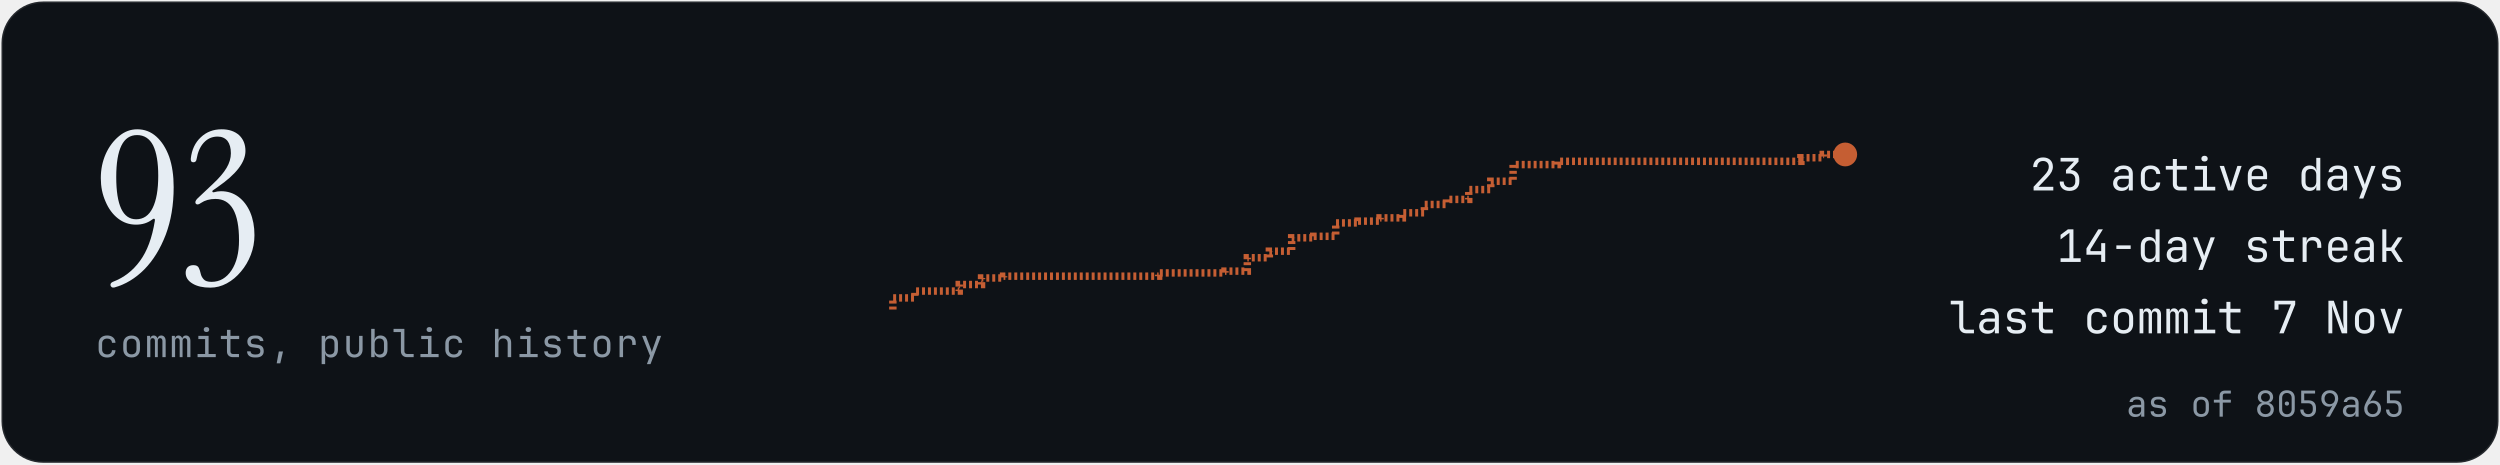
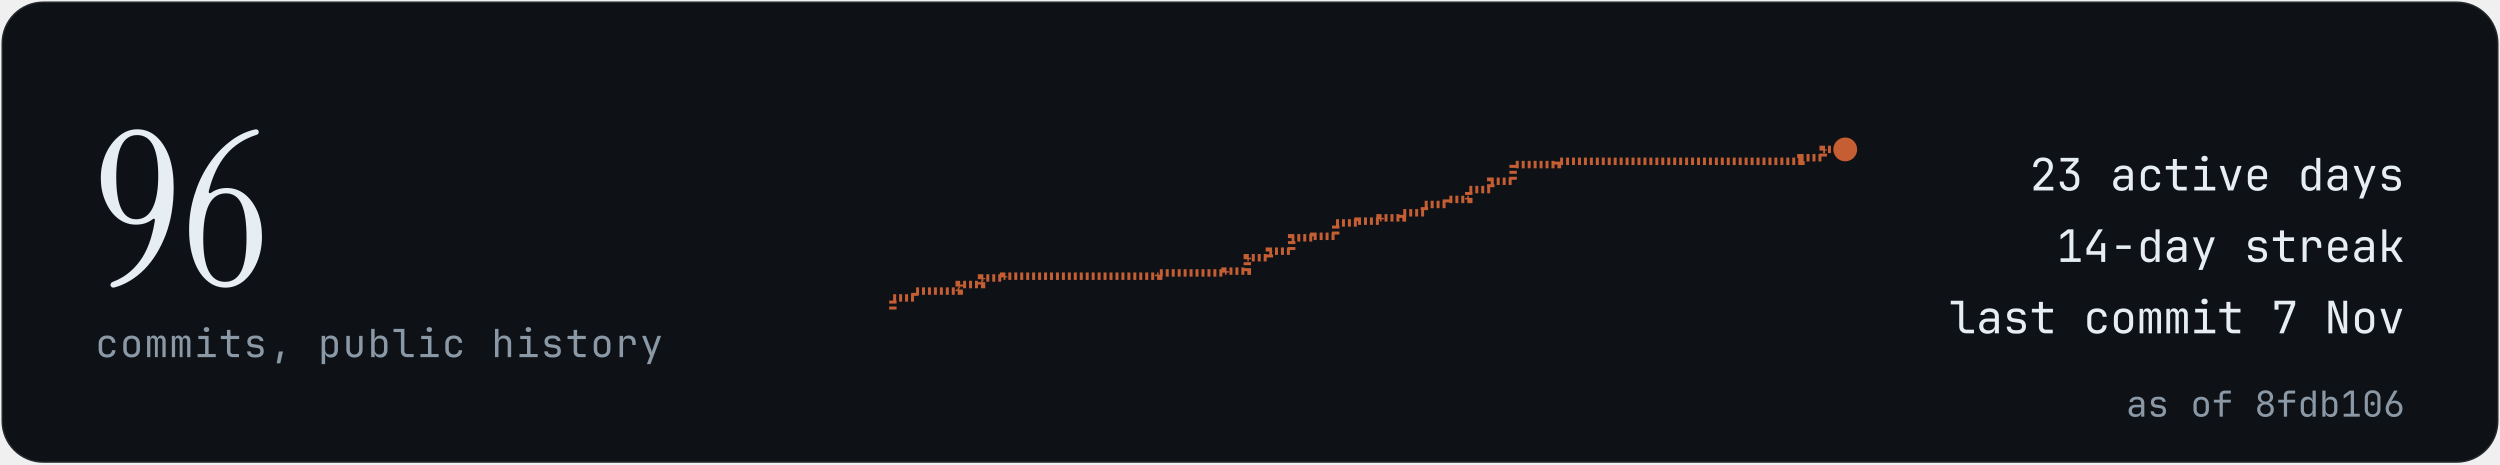
<svg xmlns="http://www.w3.org/2000/svg" viewBox="0 0 840 156" width="840" height="156" role="img" aria-labelledby="cg-title cg-desc">
  <style>.cg-stair{animation:cg-draw 1.6s cubic-bezier(.3,.8,.3,1) both}.cg-bar{transform-box:fill-box;transform-origin:center bottom;animation:cg-rise .4s ease-out both}.cg-flag{animation:cg-fade .4s ease-out 1.6s both}.cg-now-ring{transform-box:fill-box;transform-origin:center;animation:cg-pulse 3.2s ease-out infinite}@keyframes cg-draw{from{stroke-dashoffset:1}to{stroke-dashoffset:0}}@keyframes cg-rise{from{transform:scaleY(0)}to{transform:scaleY(1)}}@keyframes cg-fade{from{opacity:0}to{opacity:1}}@keyframes cg-pulse{from{opacity:.5;transform:scale(1)}to{opacity:0;transform:scale(2.6)}}@media (prefers-reduced-motion:reduce){.cg-stair,.cg-bar,.cg-flag,.cg-now-ring{animation:none}}</style>
  <defs>
    <path id="m44" d="M210 160l 55-306 108 0-70 306-93 0z" />
    <path id="m45" d="M140-290l 0-80 320 0 0 80-320 0z" />
    <path id="m48" d="M300 10q-101 0-160-59-60-58-60-156l 0-320q 0-98 60-157 59-58 160-58 101 0 161 58 59 59 59 157l 0 320q 0 65-27 113-27 49-76 75-50 27-117 27zM300-67q 60 0 97-39 36-38 36-99l 0-320q 0-61-36-100-37-38-97-38-60 0-96 38-37 39-37 100l 0 320q 0 61 37 99 36 39 96 39zM300-310q-27 0-43-15-17-15-17-43 0-27 17-42 16-14 43-14 27 0 44 14 16 15 16 42 0 28-16 43-17 15-44 15z" />
    <path id="m49" d="M90 0l 0-82 198 0 0-570-198 148 0-103 165-123 123 0 0 648 162 0 0 82-450 0z" />
    <path id="m50" d="M86 0l 0-83 243-260q 53-56 75-100 22-44 22-86 0-60-34-96-35-35-94-35-61 0-96 36-36 37-36 99l-90 0q 3-99 63-157 60-58 159-58 101 0 161 57 59 57 59 155 0 52-28 110-29 58-98 130l-197 206 332 0 0 82-441 0z" />
    <path id="m51" d="M289 10q-101 0-160-57-59-56-59-153l 90 0q 0 60 35 95 35 35 95 35 60 0 95-35 35-35 35-95l 0-50q 0-60-35-95-35-35-95-35l-79 0 0-78 179-190-300 0 0-82 402 0 0 84-176 187q 90 7 142 62 52 56 52 147l 0 50q 0 97-59 153-60 57-162 57z" />
    <path id="m52" d="M400 0l 0-160-330 0 0-141 266-429 102 0-278 449 0 39 240 0 0-178 90 0 0 420-90 0z" />
-     <path id="m53" d="M294 10q-101 0-160-57-59-56-59-153l 90 0q 0 60 35 95 35 35 95 35 60 0 95-35 35-35 35-95l 0-45q 0-60-34-95-34-35-92-35l-199 0 0-355 389 0 0 82-305 0 2 191 118 0q 101 0 156 55 55 56 55 157l 0 45q 0 97-59 153-60 57-162 57z" />
    <path id="m54" d="M301 10q-70 0-123-30-54-29-84-82-30-52-30-121 0-48 18-99 18-50 49-105l 169-303 100 0-180 313 3 2q 13-17 39-26 26-9 57-9 65 0 114 28 48 29 76 79 27 50 27 116 0 70-30 123-30 54-82 84-53 30-123 30zM300-70q 65 0 106-43 40-43 40-112 0-69-40-112-41-43-106-43-65 0-105 43-41 43-41 112 0 69 41 112 40 43 105 43z" />
    <path id="m55" d="M190 0l 260-648-278 0 0 118-90 0 0-200 464 0 0 84-258 646-98 0z" />
    <path id="m56" d="M300 10q-69 0-122-27-53-27-82-76-30-48-30-111 0-69 40-119 39-50 105-61l 0-3q-57-13-91-58-34-44-34-102 0-57 27-101 27-43 76-68 48-24 111-24 64 0 112 24 48 25 75 68 27 44 27 101 0 58-34 102-34 45-91 58l 0 3q 66 11 106 61 39 50 39 119 0 63-29 111-30 49-82 76-53 27-123 27zM300-422q 56 0 90-33 34-33 34-86 0-53-34-86-34-33-90-33-55 0-89 33-35 33-35 86 0 53 35 86 34 33 89 33zM300-71q 64 0 104-38 40-37 40-97 0-61-40-99-40-37-104-37-64 0-104 37-40 38-40 99 0 60 40 97 40 38 104 38z" />
-     <path id="m57" d="M195 0l 180-313-3-2q-10 16-37 25-27 10-59 10-63 0-110-29-48-28-75-78-27-50-27-116 0-71 30-124 30-53 83-83 53-30 122-30 71 0 124 29 53 30 83 82 30 53 30 122 0 48-18 98-18 51-49 106l-169 303-105 0zM300-350q 65 0 106-43 40-43 40-112 0-69-40-112-41-43-106-43-65 0-105 43-41 43-41 112 0 69 41 112 40 43 105 43z" />
    <path id="m78" d="M90 0l 0-730 120 0 223 625q-2-25-4-62-3-36-4-77-2-40-2-76l 0-410 87 0 0 730-120 0-222-625q 2 24 4 60 2 37 4 77 1 41 1 78l 0 410-87 0z" />
    <path id="m97" d="M252 10q-85 0-135-48-50-47-50-124 0-51 23-89 23-38 64-60 41-21 94-21l 170 0 0-43q 0-107-117-107-52 0-84 19-32 19-34 53l-90 0q 5-65 61-108 55-42 147-42 100 0 154 48 53 48 53 134l 0 378-89 0 0-100-2 0q-8 51-51 80-43 30-114 30zM274-66q 66 0 105-32 39-32 39-87l 0-77-160 0q-44 0-71 26-28 27-28 71 0 46 31 72 30 27 84 27z" />
    <path id="m98" d="M332 10q-62 0-102-31-40-30-47-84l-1 0 0 105-90 0 0-730 90 0 0 160-2 125 1 0q 8-53 49-84 40-31 102-31 83 0 132 55 49 55 49 150l 0 161q 0 94-49 149-49 55-132 55zM302-68q 57 0 89-30 32-30 32-97l 0-160q 0-68-32-98-32-29-89-29-55 0-87 35-33 35-33 97l 0 150q 0 62 33 97 32 35 87 35z" />
    <path id="m99" d="M308 10q-100 0-160-56-60-56-60-154l 0-150q 0-98 60-154 60-56 160-56 95 0 154 51 58 51 61 139l-90 0q-3-53-36-82-33-28-89-28-59 0-94 33-36 34-36 96l 0 151q 0 62 36 96 35 34 94 34 56 0 89-29 33-29 36-81l 90 0q-3 88-61 139-59 51-154 51z" />
    <path id="m100" d="M268 10q-82 0-131-55-50-55-50-149l 0-161q 0-95 49-150 49-55 132-55 62 0 103 31 40 31 48 84l 1 0-2-125 0-160 90 0 0 730-90 0 0-105-1 0q-7 54-47 84-40 31-102 31zM298-68q 56 0 88-35 32-35 32-97l 0-150q 0-62-32-97-32-35-88-35-57 0-89 29-32 30-32 98l 0 160q 0 67 32 97 32 30 89 30z" />
    <path id="m101" d="M300 10q-97 0-156-59-60-58-60-161l 0-130q 0-103 60-162 59-58 156-58 65 0 114 26 48 26 75 73 27 47 27 111l 0 98-344 0 0 52q 0 61 35 96 35 36 93 36 50 0 83-20 32-19 39-52l 90 0q-9 69-67 109-58 41-145 41zM172-322l 256 0 0-28q 0-65-33-101-34-35-95-35-61 0-94 35-34 36-34 101l 0 28z" />
    <path id="m102" d="M215 0l 0-393-160 0 0-82 160 0 0-115q 0-65 41-103 41-37 113-37l 161 0 0 82-161 0q-64 0-64 58l 0 115 225 0 0 82-225 0 0 393-90 0z" />
    <path id="m104" d="M92 0l 0-730 90 0 0 285 1 0q 7-55 45-85 38-30 101-30 83 0 132 51 49 51 49 139l 0 370-90 0 0-355q 0-62-31-96-32-33-86-33-56 0-88 35-33 35-33 99l 0 350-90 0z" />
    <path id="m105" d="M85 0l 0-82 195 0 0-386-175 0 0-82 265 0 0 468 185 0 0 82-470 0zM315-649q-33 0-52-17-19-17-19-46 0-30 19-48 19-17 52-17 33 0 52 17 19 18 19 48 0 29-19 46-19 17-52 17z" />
    <path id="m107" d="M97 0l 0-730 90 0 0 407 105 0 154-227 103 0-177 262 187 288-105 0-160-245-107 0 0 245-90 0z" />
    <path id="m108" d="M380 0q-73 0-116-43-44-42-44-112l 0-493-190 0 0-82 280 0 0 575q 0 34 19 53 19 20 51 20l 170 0 0 82-170 0z" />
    <path id="m109" d="M60 0l 0-550 78 0 0 73 2 0q 5-37 30-60 24-23 62-23 36 0 61 21 25 21 36 57l 1 0q 7-36 32-57 24-21 62-21 53 0 85 39 31 40 31 103l 0 418-84 0 0-419q 0-33-16-53-16-19-44-19-27 0-43 19-16 19-16 52l 0 420-74 0 0-419q 0-33-16-53-16-19-43-19-28 0-44 19-16 19-16 52l 0 420-84 0z" />
    <path id="m111" d="M300 8q-99 0-157-58-59-58-59-162l 0-126q 0-105 58-163 58-57 158-57 100 0 158 57 58 58 58 163l 0 126q 0 104-58 162-59 58-158 58zM300-72q 59 0 93-33 33-33 33-97l 0-146q 0-64-33-97-34-33-93-33-58 0-92 33-34 33-34 97l 0 146q 0 64 34 97 34 33 92 33z" />
    <path id="m112" d="M92 180l 0-730 90 0 0 105 1 0q 7-54 47-85 40-30 102-30 83 0 132 54 49 55 49 150l 0 161q 0 95-49 150-49 55-132 55-62 0-102-31-40-31-47-84l-3 0 2 125 0 160-90 0zM302-68q 57 0 89-30 32-30 32-97l 0-160q 0-68-32-98-32-29-89-29-55 0-87 35-33 35-33 97l 0 150q 0 62 33 97 32 35 87 35z" />
    <path id="m114" d="M112 0l 0-550 90 0 0 105 2 0q 7-53 45-84 38-31 102-31 86 0 133 51 46 52 46 147l 0 47-90 0 0-47q 0-120-117-120-59 0-90 34-31 34-31 98l 0 350-90 0z" />
    <path id="m115" d="M278 8q-92 0-142-42-51-41-51-117l 90 0q 0 38 27 59 27 22 76 22l 44 0q 50 0 78-22 27-22 27-62 0-71-65-80l-152-22q-56-8-87-47-31-38-31-101 0-72 50-113 49-41 136-41l 44 0q 80 0 131 39 50 40 54 104l-91 0q-2-29-27-48-26-19-67-19l-44 0q-46 0-72 21-26 21-26 57 0 58 53 66l 142 20q 140 20 140 164 0 77-50 119-51 43-143 43l-44 0z" />
    <path id="m116" d="M355 0q-68 0-109-40-41-39-41-105l 0-323-158 0 0-82 158 0 0-155 90 0 0 155 225 0 0 82-225 0 0 323q 0 28 17 45 16 18 43 18l 160 0 0 82-160 0z" />
    <path id="m117" d="M299 10q-95 0-152-57-57-56-57-153l 0-350 90 0 0 350q 0 60 32 95 32 36 87 36 56 0 89-36 32-35 32-95l 0-350 90 0 0 350q 0 97-58 153-58 57-153 57z" />
    <path id="m118" d="M241 0l-187-550 97 0 120 370q 11 33 19 63 8 31 12 48 5-17 12-48 7-30 17-63l 120-370 95 0-187 550-118 0z" />
    <path id="m121" d="M178 180l 81-214-205-516 97 0 130 340q 8 20 15 42 7 22 10 38 3-16 10-38 7-22 14-42l 121-340 95 0-274 730-94 0z" />
-     <path id="d51" d="M135 9q-52 0-83-19-32-19-32-50 0-17 10-27 10-9 26-9 19 0 25 12 6 12 9 27 3 15 14 27 10 12 37 12 57 0 93-54 35-53 35-140 0-193-110-193-40 0-68 19-16 12-24 3-6-10 8-24l 72-68q 44-41 64-75 20-34 20-68 0-37-16-58-17-20-46-20-38 0-64 28-26 28-34 77-2 15-15 15-14 0-12-18 7-62 47-99 39-37 97-37 50 0 81 27 30 28 30 74 0 79-129 168l-23 16q-4 3-2 6 1 4 6 3 17-5 34-5 46 0 81 26 35 26 55 72 20 47 20 107 0 48-17 92-17 44-46 78-29 35-66 55-37 20-77 20z" />
+     <path id="d54" d="M206 9q-50 0-88-34-39-34-60-95-22-61-22-141 0-82 24-160 23-77 65-141 42-64 98-108 55-44 119-59 10-2 15 2 4 4 4 10 0 10-11 13-88 29-142 93-54 65-80 169-2 7 2 9 3 3 9-1 31-22 73-22 47 0 84 29 37 30 59 81 21 51 21 117 0 65-23 119-23 55-61 87-39 32-86 32zM204-18q 51 0 76-51 24-50 24-155 0-107-23-157-23-50-73-50-106 0-106 213 0 200 102 200z" />
    <path id="d57" d="M90 8q-10 2-14-2-5-4-5-10 0-9 11-14 77-29 127-98 50-68 69-186 2-8-2-10-4-2-10 3-31 24-76 24-47 0-84-29-37-29-58-79-22-49-22-109 0-61 23-113 23-51 62-83 38-32 85-32 51 0 89 34 38 34 60 94 21 61 21 142 0 124-37 222-38 99-100 162-63 63-139 84zM98-507q 0 197 93 197 51 0 77-53 26-53 26-150 0-93-24-142-25-48-75-48-97 0-97 196z" />
  </defs>
  <rect x="0.5" y="0.5" width="839" height="155" rx="14" fill="#0E1217" stroke="#FFFFFF" stroke-width="1" stroke-opacity="0.1" />
-   <g class="cg-text-group" data-name="commit-total" data-font="display" data-size="72" fill="#E6EDF3" data-bbox="33.9 43.4 51.6 53.3">
-     <g class="cg-run" data-bbox="33.9 43.4 51.6 53.3" transform="translate(32 96)scale(0.072)">
+   <g class="cg-text-group" data-name="commit-total" data-font="display" data-size="72" fill="#E6EDF3" data-bbox="33.9 43.4 54.1 53.4">
+     <g class="cg-run" data-bbox="33.9 43.4 54.1 53.4" transform="translate(32 96)scale(0.072)">
      <g fill="#E6EDF3">
        <use href="#d57" />
-         <use href="#d51" x="402" />
+         <use href="#d54" x="402" />
      </g>
    </g>
  </g>
  <g class="cg-text-group" data-name="commit-caption" data-font="mono" data-size="13" fill="#8B98A5" data-bbox="33.1 109.9 189 12.4">
    <g class="cg-run" data-bbox="33.1 109.9 189 12.4" transform="translate(32 120)scale(0.013)">
      <g fill="#8B98A5">
        <use href="#m99" />
        <use href="#m111" x="640" />
        <use href="#m109" x="1280" />
        <use href="#m109" x="1920" />
        <use href="#m105" x="2560" />
        <use href="#m116" x="3200" />
        <use href="#m115" x="3840" />
        <use href="#m44" x="4480" />
        <use href="#m112" x="5760" />
        <use href="#m117" x="6400" />
        <use href="#m98" x="7040" />
        <use href="#m108" x="7680" />
        <use href="#m105" x="8320" />
        <use href="#m99" x="8960" />
        <use href="#m104" x="10240" />
        <use href="#m105" x="10880" />
        <use href="#m115" x="11520" />
        <use href="#m116" x="12160" />
        <use href="#m111" x="12800" />
        <use href="#m114" x="13440" />
        <use href="#m121" x="14080" />
      </g>
    </g>
  </g>
  <g class="cg-text-group" data-name="stats" data-font="mono" data-size="15" fill="#E6EDF3" data-bbox="655.5 52.3 151.9 59.8">
    <g class="cg-run" data-bbox="683.1 52.3 123.6 14.4" transform="translate(682 64)scale(0.015)">
      <g fill="#E6EDF3">
        <use href="#m50" />
        <use href="#m51" x="600" />
        <use href="#m97" x="1800" />
        <use href="#m99" x="2400" />
        <use href="#m116" x="3000" />
        <use href="#m105" x="3600" />
        <use href="#m118" x="4200" />
        <use href="#m101" x="4800" />
        <use href="#m100" x="6000" />
        <use href="#m97" x="6600" />
        <use href="#m121" x="7200" />
        <use href="#m115" x="7800" />
      </g>
    </g>
    <g class="cg-run" data-bbox="692.4 77.1 115 13.7" transform="translate(691 88)scale(0.015)">
      <g fill="#E6EDF3">
        <use href="#m49" />
        <use href="#m52" x="600" />
        <use href="#m45" x="1200" />
        <use href="#m100" x="1800" />
        <use href="#m97" x="2400" />
        <use href="#m121" x="3000" />
        <use href="#m115" x="4200" />
        <use href="#m116" x="4800" />
        <use href="#m114" x="5400" />
        <use href="#m101" x="6000" />
        <use href="#m97" x="6600" />
        <use href="#m107" x="7200" />
      </g>
    </g>
    <g class="cg-run" data-bbox="655.5 100.3 151.7 11.8" transform="translate(655 112)scale(0.015)">
      <g fill="#E6EDF3">
        <use href="#m108" />
        <use href="#m97" x="600" />
        <use href="#m115" x="1200" />
        <use href="#m116" x="1800" />
        <use href="#m99" x="3000" />
        <use href="#m111" x="3600" />
        <use href="#m109" x="4200" />
        <use href="#m109" x="4800" />
        <use href="#m105" x="5400" />
        <use href="#m116" x="6000" />
        <use href="#m55" x="7200" />
        <use href="#m78" x="8400" />
        <use href="#m111" x="9000" />
        <use href="#m118" x="9600" />
      </g>
    </g>
  </g>
-   <path d="M300 104L300 104L300 100.1L307.4 100.1L307.4 100.1L307.4 97.8L314.9 97.8L322.3 97.8L322.3 97.8L322.3 95.6L329.8 95.6L329.8 95.6L329.8 93.4L337.2 93.4L337.2 93.4L337.2 92.8L344.7 92.8L352.1 92.8L359.5 92.8L367 92.8L374.4 92.8L381.9 92.8L389.3 92.8L389.3 92.8L389.3 91.7L396.7 91.7L404.2 91.7L411.6 91.7L411.6 91.7L411.6 91.1L419.1 91.1L419.1 91.1L419.1 86.6L426.5 86.6L426.5 86.6L426.5 84.4L434 84.4L434 84.4L434 79.9L441.4 79.9L441.4 79.9L441.4 79.4L448.8 79.4L448.8 79.4L448.8 74.9L456.3 74.9L456.3 74.9L456.3 74.3L463.7 74.3L463.7 74.3L463.7 73.2L471.2 73.2L471.2 73.2L471.2 71.5L478.6 71.5L478.6 71.5L478.6 68.7L486 68.7L486 68.7L486 67L493.5 67L493.5 67L493.5 63.7L500.9 63.7L500.9 63.7L500.9 60.9L508.4 60.9L508.4 60.9L508.4 55.3L515.8 55.3L523.3 55.3L523.3 55.3L523.3 54.2L530.7 54.2L538.1 54.2L545.6 54.2L553 54.2L560.5 54.2L567.9 54.2L575.3 54.2L582.8 54.2L590.2 54.2L597.7 54.2L605.1 54.2L605.1 54.2L605.1 53L612.6 53L612.6 53L612.6 51.9L620 51.9" fill="none" stroke="#C55E33" stroke-width="2.5" class="cg-stair" pathLength="1" stroke-dasharray="1" stroke-dashoffset="0" />
-   <circle class="dm dm-now-dot" cx="620" cy="51.9" r="3.5" fill="#C55E33" stroke="#C55E33" stroke-width="1" />
-   <g class="cg-text-group" data-name="stamp" data-font="mono" data-size="12" fill="#8B98A5" data-bbox="715.2 131.1 91.8 9">
-     <g class="cg-run" data-bbox="715.2 131.1 91.8 9" transform="translate(714.4 140)scale(0.012)">
+   <path d="M300 104L300 104L300 100.1L307.4 100.1L307.4 100.1L307.4 97.8L314.9 97.8L322.3 97.8L322.3 97.8L322.3 95.6L329.8 95.6L329.8 95.6L329.8 93.4L337.2 93.4L337.2 93.4L337.2 92.8L344.7 92.8L352.1 92.8L359.5 92.8L367 92.8L374.4 92.8L381.9 92.8L389.3 92.8L389.3 92.8L389.3 91.7L396.7 91.7L404.2 91.7L411.6 91.7L411.6 91.7L411.6 91.1L419.1 91.1L419.1 91.1L419.1 86.6L426.5 86.6L426.5 86.6L426.5 84.4L434 84.4L434 84.4L434 79.9L441.4 79.9L441.4 79.9L441.4 79.4L448.8 79.4L448.8 79.4L448.8 74.9L456.3 74.9L456.3 74.9L456.3 74.3L463.7 74.3L463.7 74.3L463.7 73.2L471.2 73.2L471.2 73.2L471.2 71.5L478.6 71.5L478.6 71.5L478.6 68.7L486 68.7L486 68.7L486 67L493.5 67L493.5 67L493.5 63.7L500.9 63.7L500.9 63.7L500.9 60.9L508.4 60.9L508.4 60.9L508.4 55.3L515.8 55.3L523.3 55.3L523.3 55.3L523.3 54.2L530.7 54.2L538.1 54.2L545.6 54.2L553 54.2L560.5 54.2L567.9 54.2L575.3 54.2L582.8 54.2L590.2 54.2L597.7 54.2L605.1 54.2L605.1 54.2L605.1 53L612.6 53L612.6 53L612.6 50.2L620 50.2" fill="none" stroke="#C55E33" stroke-width="2.5" class="cg-stair" pathLength="1" stroke-dasharray="1" stroke-dashoffset="0" />
+   <circle class="dm dm-now-dot" cx="620" cy="50.2" r="3.5" fill="#C55E33" stroke="#C55E33" stroke-width="1" />
+   <g class="cg-text-group" data-name="stamp" data-font="mono" data-size="12" fill="#8B98A5" data-bbox="715.2 131.1 92 9">
+     <g class="cg-run" data-bbox="715.2 131.1 92 9" transform="translate(714.4 140)scale(0.012)">
      <g fill="#8B98A5">
        <use href="#m97" />
        <use href="#m115" x="600" />
        <use href="#m111" x="1800" />
        <use href="#m102" x="2400" />
        <use href="#m56" x="3600" />
-         <use href="#m48" x="4200" />
-         <use href="#m53" x="4800" />
-         <use href="#m57" x="5400" />
-         <use href="#m97" x="6000" />
-         <use href="#m54" x="6600" />
-         <use href="#m53" x="7200" />
+         <use href="#m102" x="4200" />
+         <use href="#m100" x="4800" />
+         <use href="#m98" x="5400" />
+         <use href="#m49" x="6000" />
+         <use href="#m48" x="6600" />
+         <use href="#m54" x="7200" />
      </g>
    </g>
  </g>
</svg>
